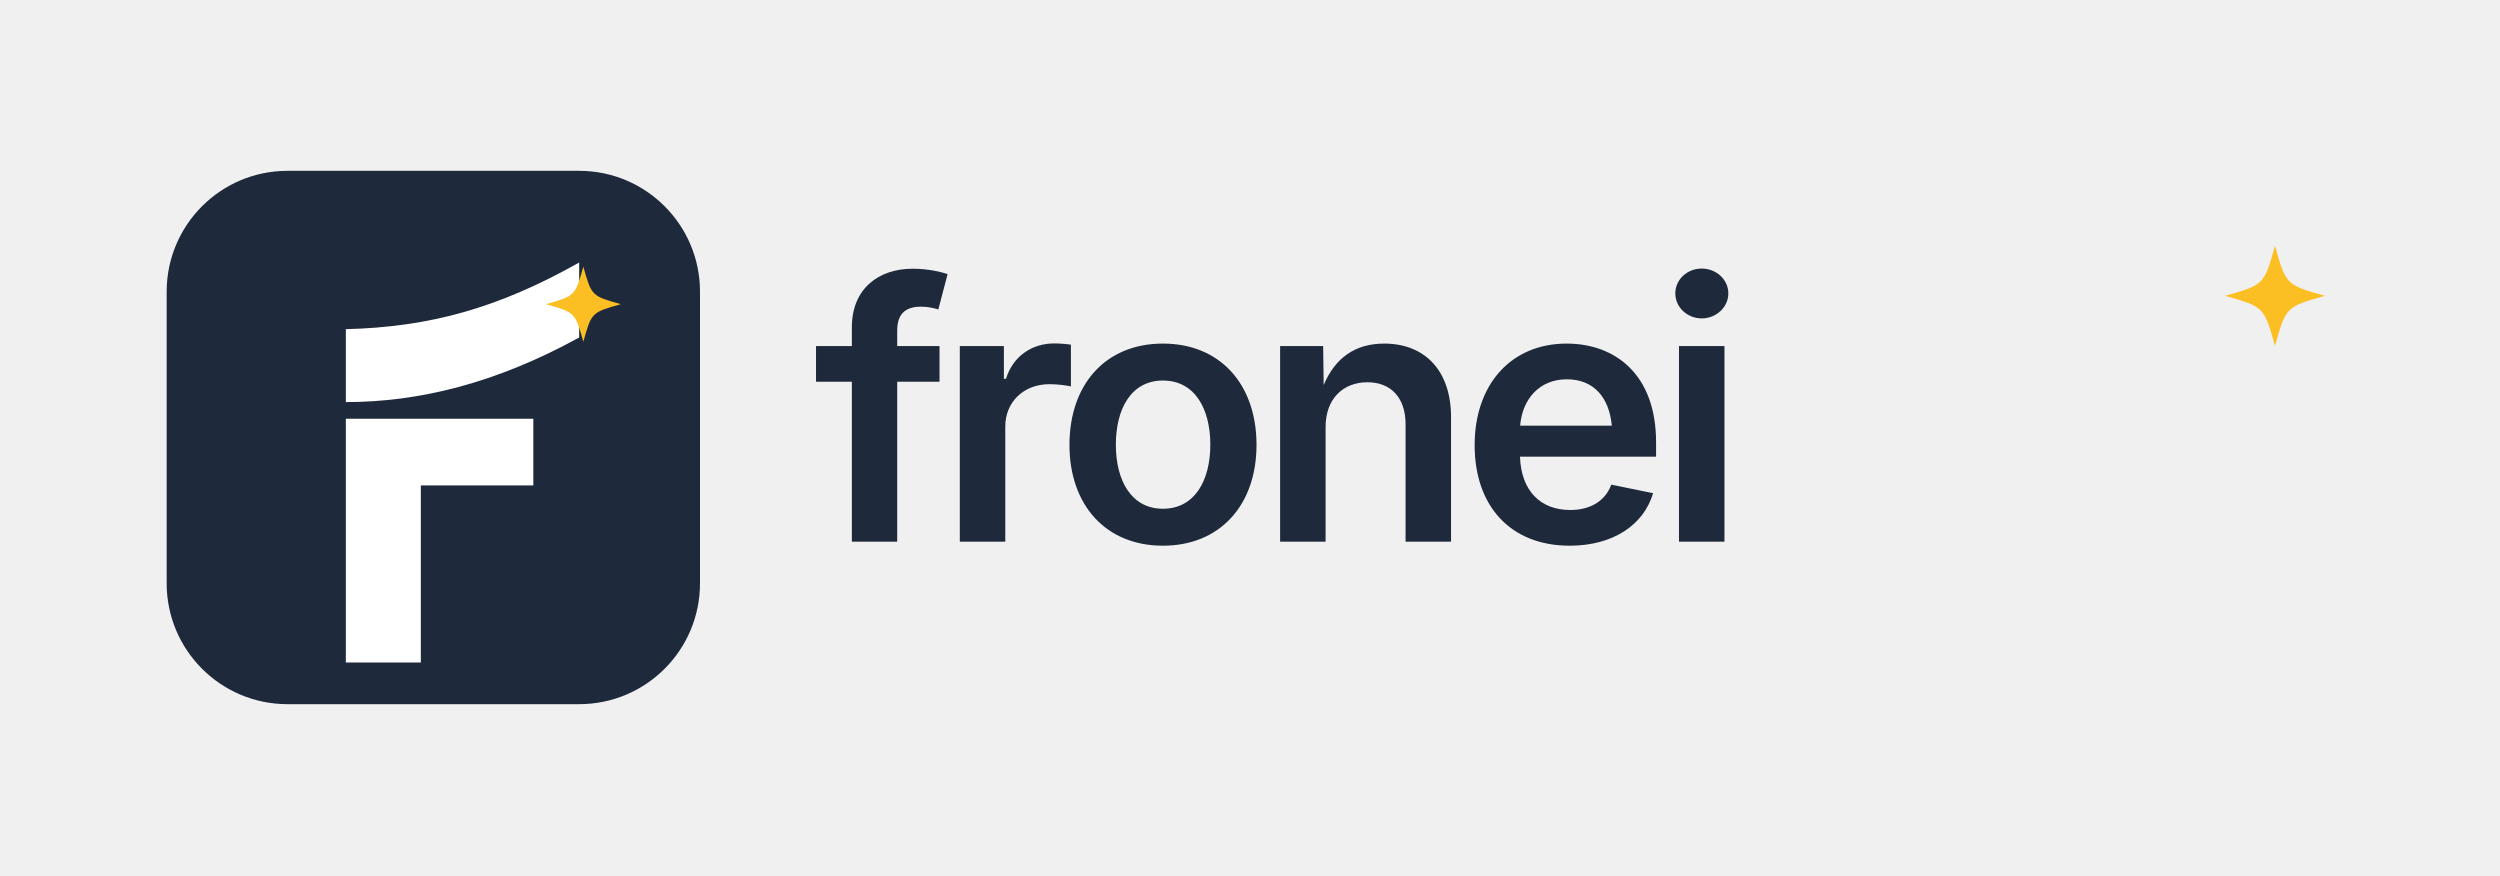
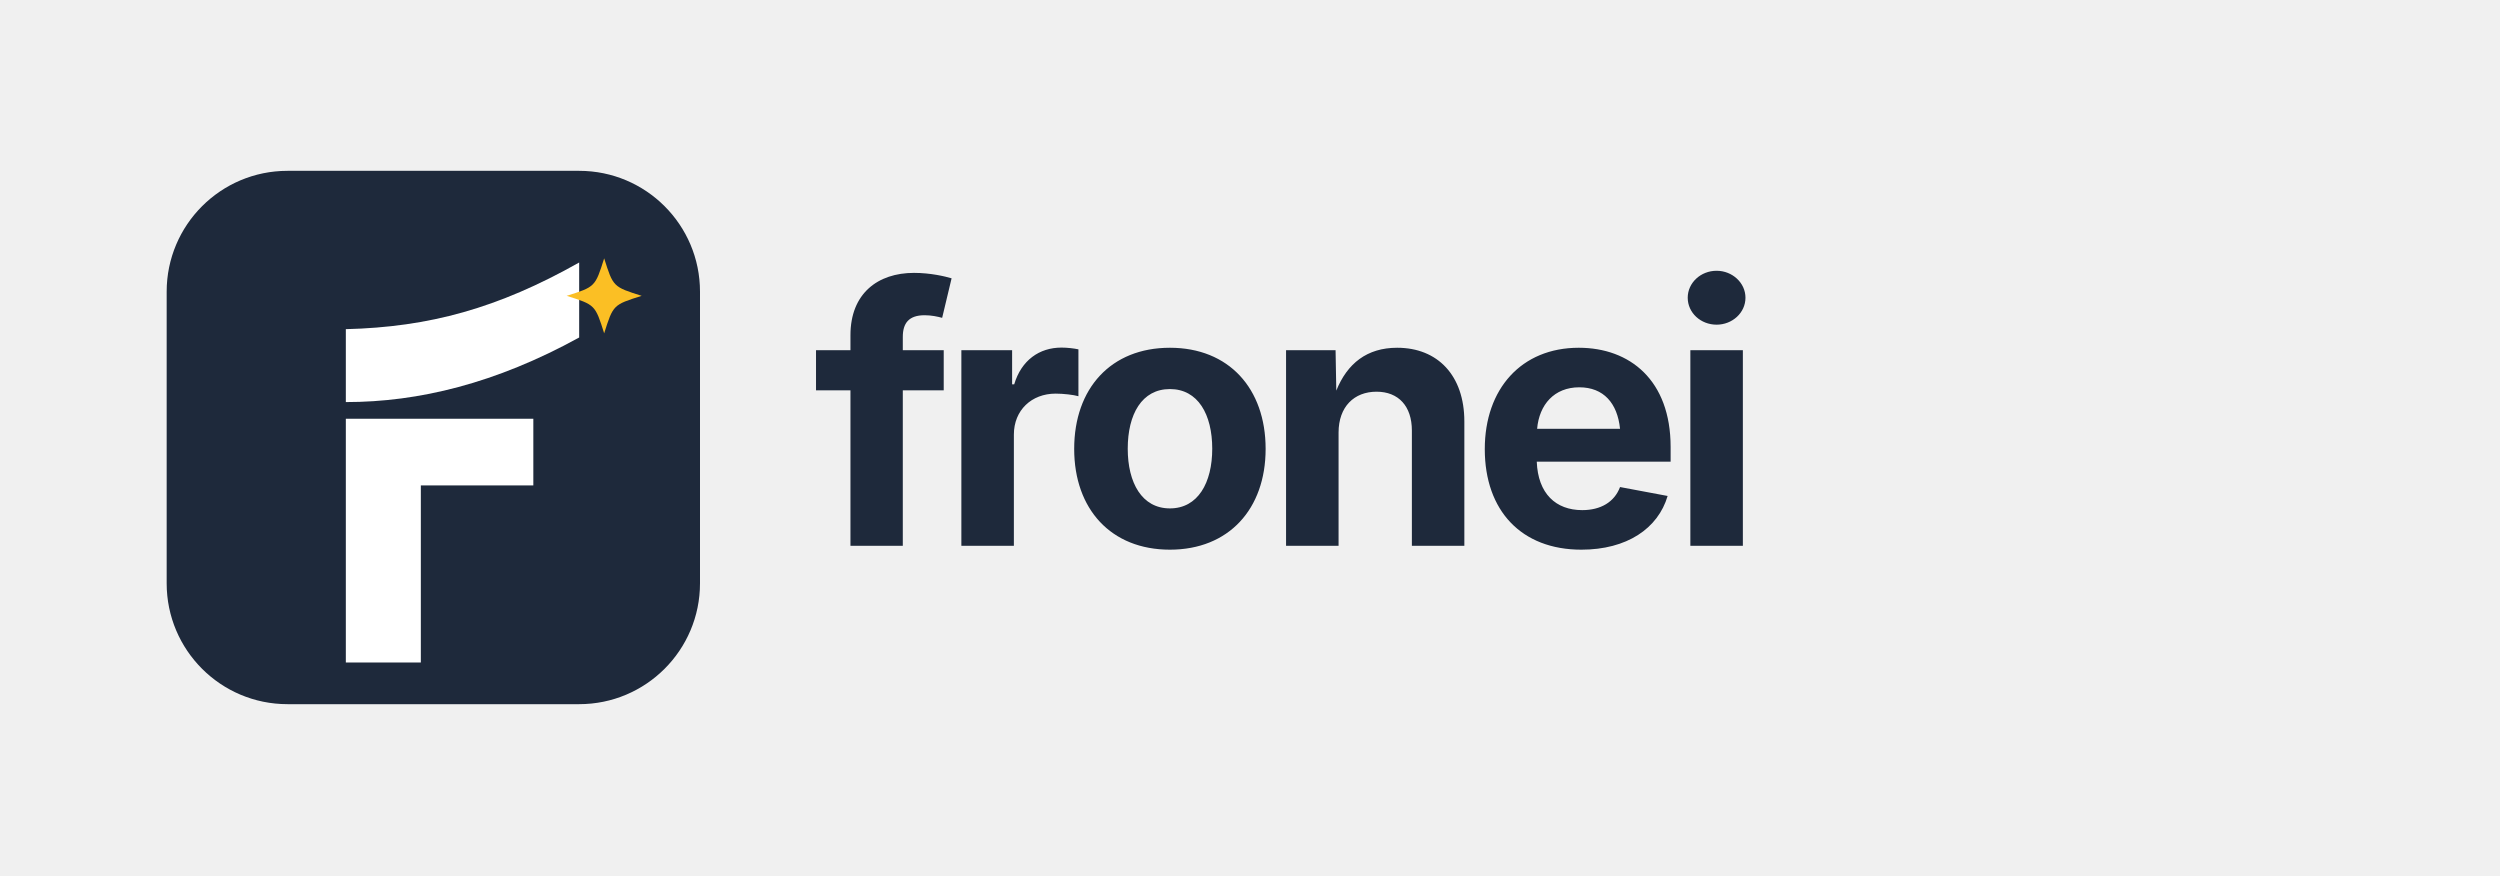
<svg xmlns="http://www.w3.org/2000/svg" width="1200" height="420" viewBox="0 0 1200 420" role="img" aria-label="Fronei primary logo light">
  <defs>
    <style>
      .wordmark {
        font-family: Inter, Geist, ui-sans-serif, system-ui, -apple-system, BlinkMacSystemFont, "Segoe UI", sans-serif;
+         font-weight: 700;
+         letter-spacing: -0.045em;
+       }
+       .label {
+         font-family: Inter, Geist, ui-sans-serif, system-ui, -apple-system, BlinkMacSystemFont, "Segoe UI", sans-serif;
        font-weight: 600;
-         letter-spacing: -0.045em;
      }
    </style>
  </defs>
  <rect width="1200" height="420" fill="none" />
  <g transform="translate(80,82) scale(1.0)">
    <rect x="0" y="0" width="256" height="256" rx="58" fill="#1E293B" />
    <path d="M86 119 H176 V151 H122 V236 H86 Z" fill="#FFFFFF" />
    <path d="M86 76 C126 75 159 66 198 44 V80 C158 102 121 111 86 111 Z" fill="#FFFFFF" />
-     <path d="M200 46 C203.96 60.04 203.96 60.04 218 64              C203.96 67.96 203.96 67.96 200 82              C196.04 67.96 196.04 67.96 182 64              C196.04 60.04 196.04 60.04 200 46 Z" fill="#FBBF24" />
+     <path d="M210 42              C214.32 55.68 214.32 55.68 228 60              C214.32 64.32 214.32 64.32 210 78              C205.68 64.32 205.68 64.32 192 60              C205.68 55.68 205.68 55.68 210 42 Z" fill="#FBBF24" />
  </g>
-   <text x="390" y="260" class="wordmark" font-size="172" fill="#1E293B">fronei</text>
-   <path d="M1092 118 C1097.28 136.72 1097.28 136.72 1116 142              C1097.28 147.28 1097.28 147.28 1092 166              C1086.72 147.28 1086.72 147.28 1068 142              C1086.72 136.72 1086.72 136.72 1092 118 Z" fill="#FBBF24" />
+   <text x="390" y="262" class="wordmark" font-size="172" fill="#1E293B">fronei</text>
</svg>
